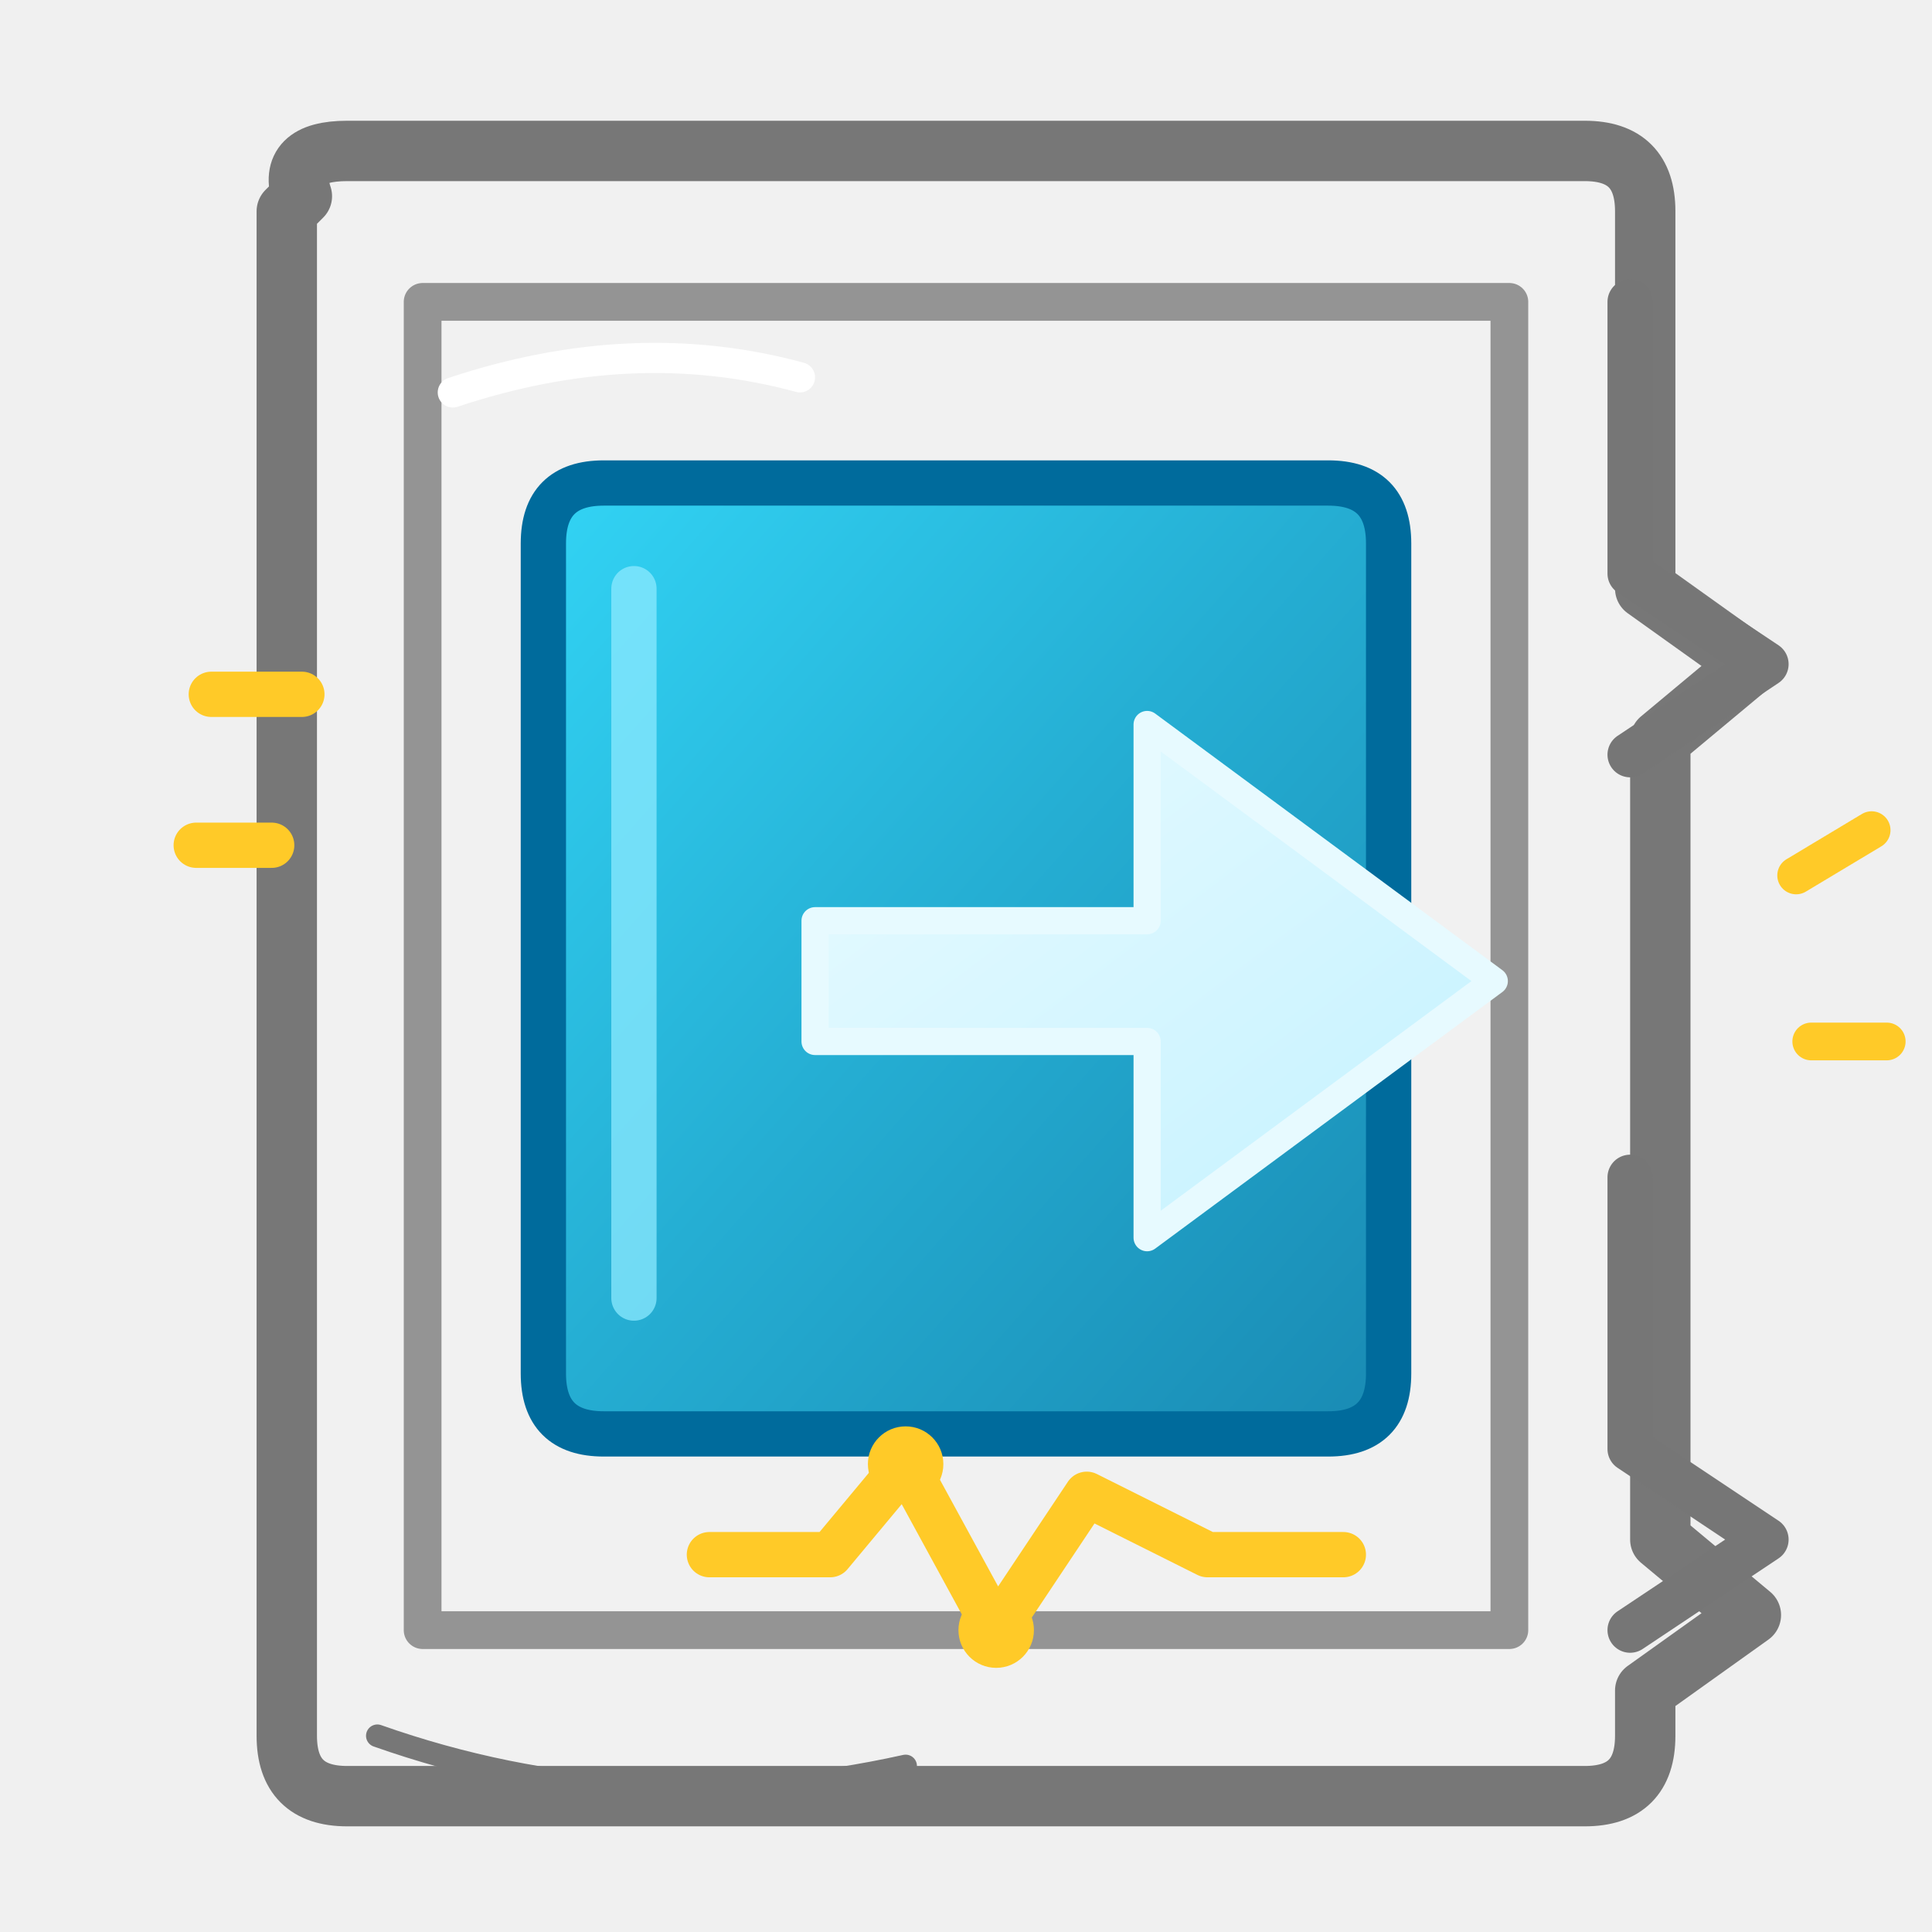
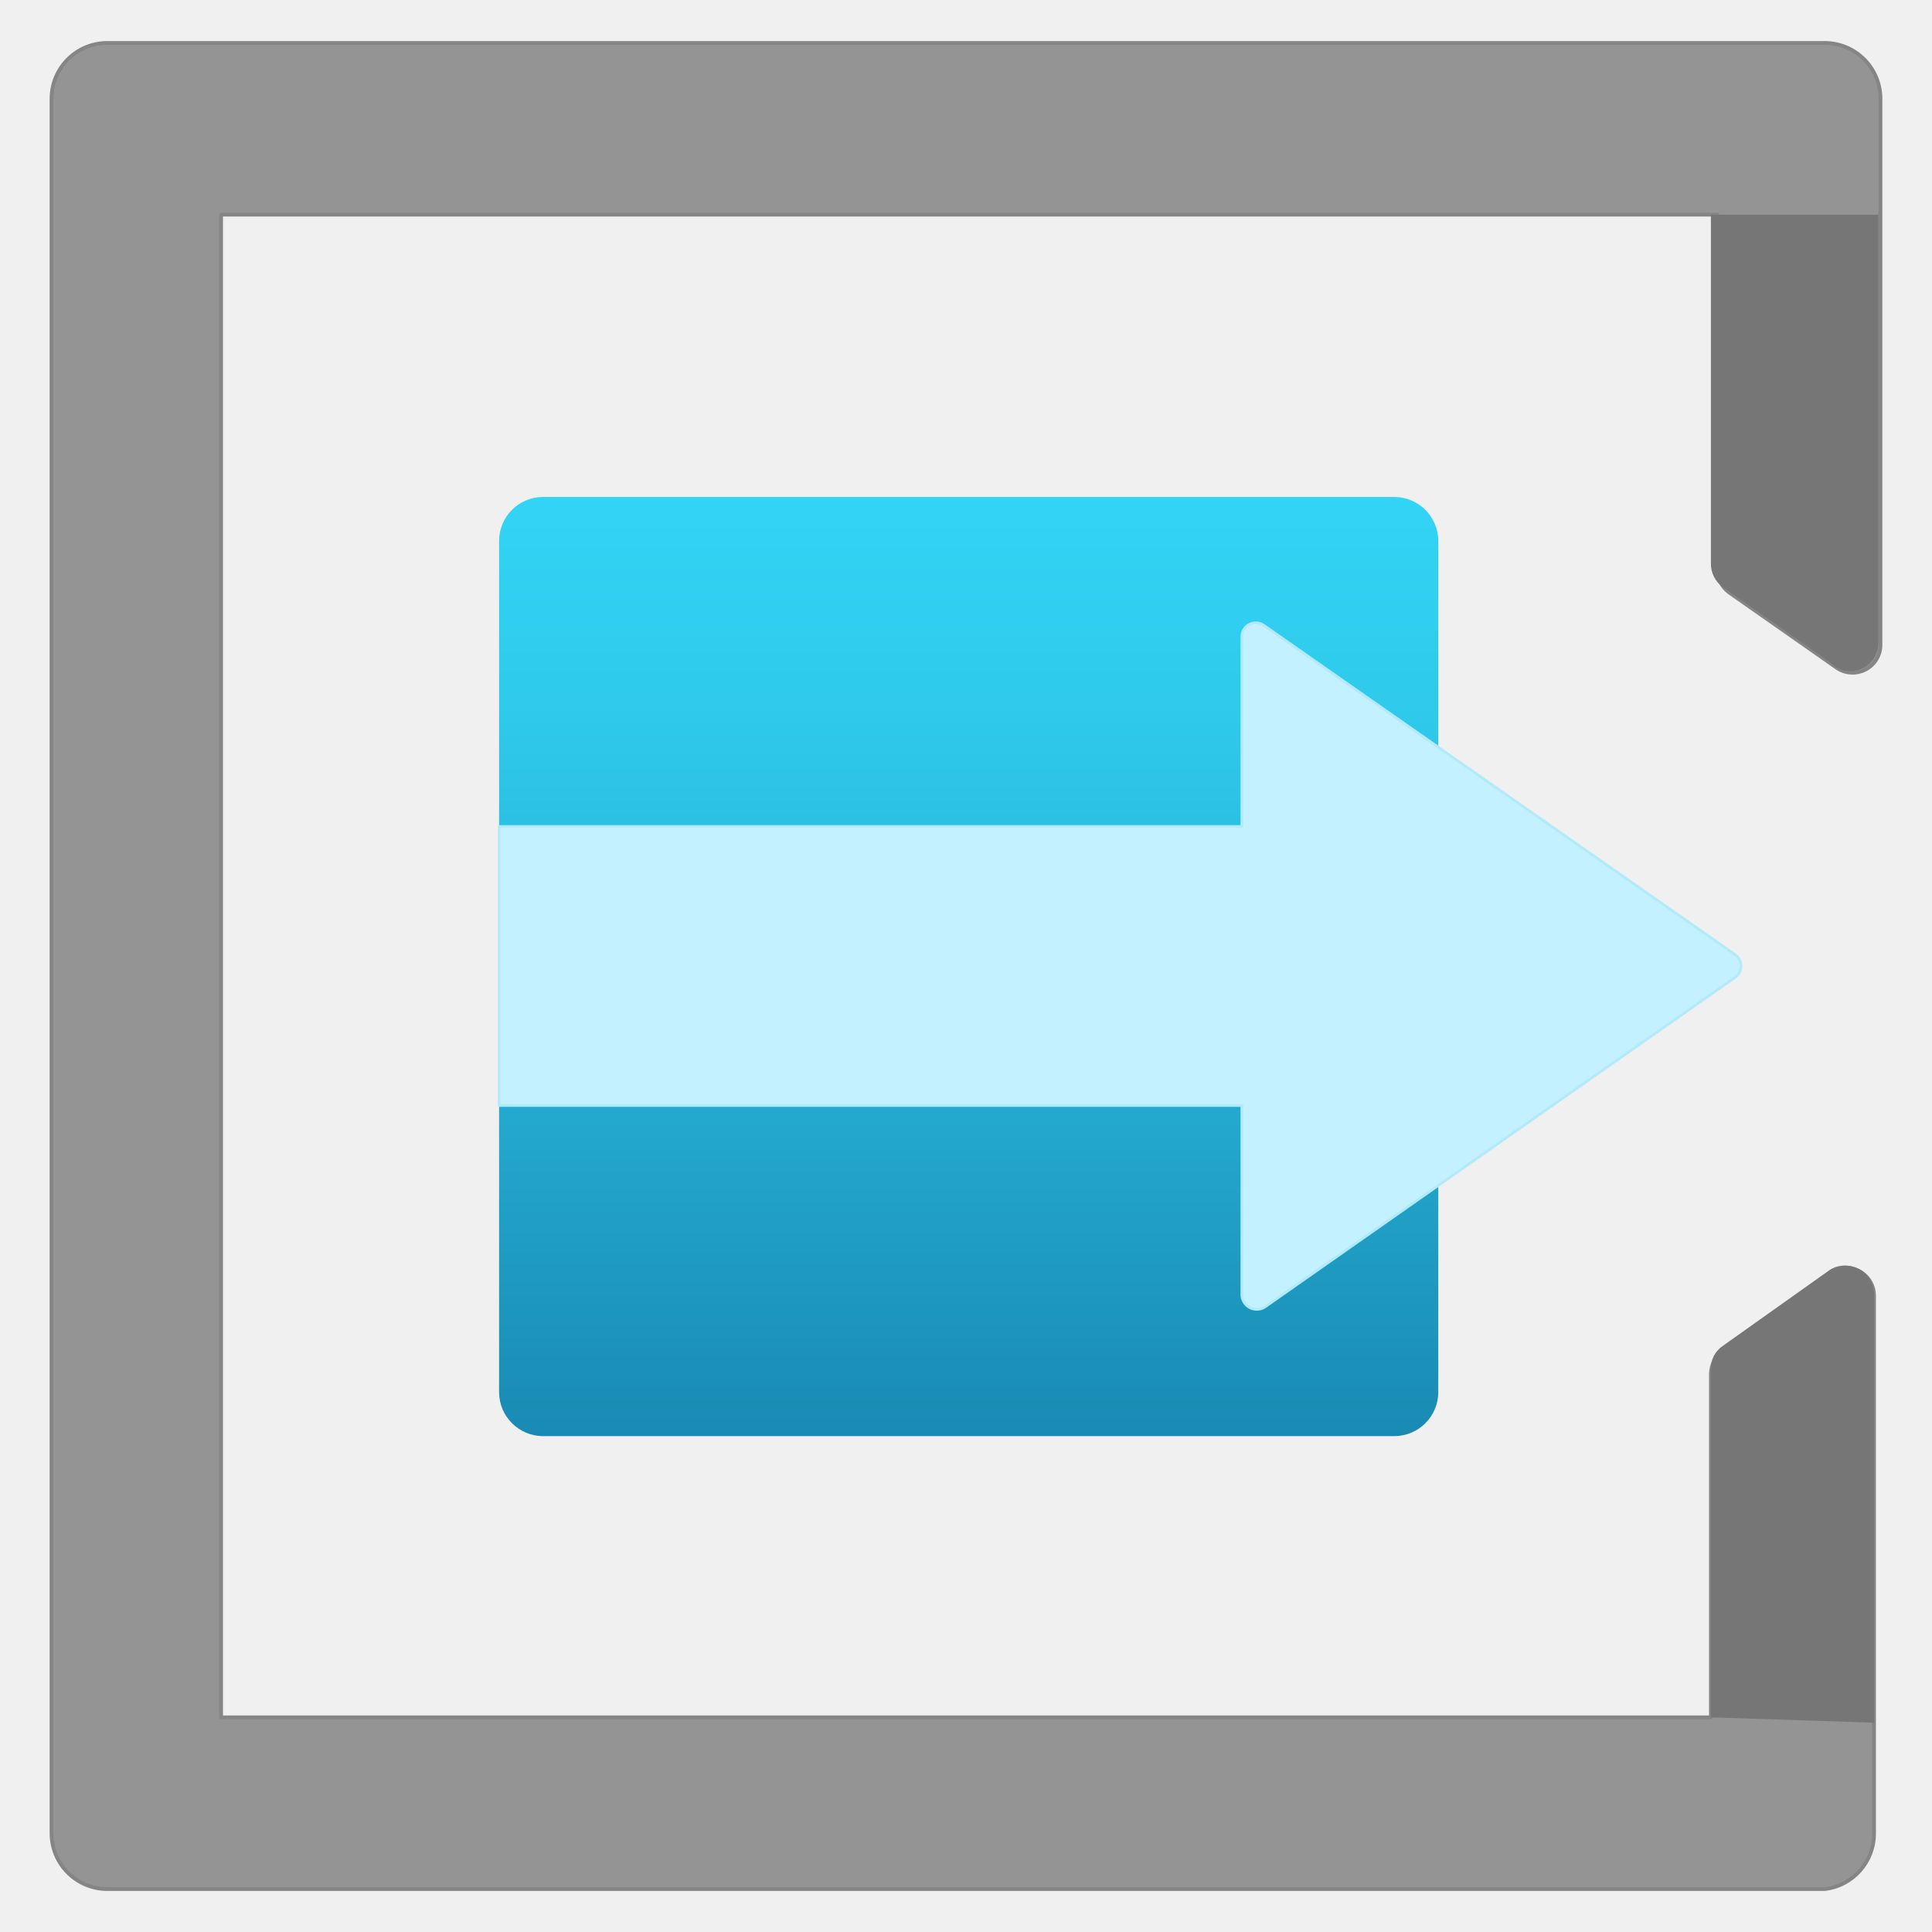
<svg xmlns="http://www.w3.org/2000/svg" width="128" height="128" viewBox="0 0 128 128">
  <defs>
-     <linearGradient id="eventBlue" x1="0" y1="0" x2="1" y2="1">
-       <stop offset="0" stop-color="#32d4f5" />
-       <stop offset=".48" stop-color="#25aed3" />
-       <stop offset="1" stop-color="#198ab3" />
-     </linearGradient>
-     <linearGradient id="eventLight" x1="0" y1="0" x2="1" y2="1">
-       <stop offset="0" stop-color="#e8fbff" />
-       <stop offset="1" stop-color="#c3f1ff" />
+     <linearGradient id="eventGradient" x1="9.03" y1="13.38" x2="9.03" y2="4.63" gradientUnits="userSpaceOnUse">
+       <stop offset="0" stop-color="#198ab3" />
+       <stop offset=".4" stop-color="#25aed3" />
+       <stop offset=".78" stop-color="#2fcaec" />
+       <stop offset="1" stop-color="#32d4f5" />
    </linearGradient>
  </defs>
-   <path d="M20 13     Q19 10 23 10     L105 10     Q109 10 109 14     L109 39     L116 44     L110 49     L110 102     L116 107     L109 112     L109 115     Q109 119 105 119     L23 119     Q19 119 19 115     L19 14 Z" fill="#f1f1f1" stroke="#777" stroke-width="4" stroke-linejoin="round" />
-   <path d="M28 20 L100 20 L100 108 L28 108 Z" fill="none" stroke="#949494" stroke-width="2.5" stroke-linejoin="round" />
-   <path d="M108 20 L108 38 L117 44 L108 50" fill="none" stroke="#767676" stroke-width="3" stroke-linecap="round" stroke-linejoin="round" />
-   <path d="M108 78 L108 96 L117 102 L108 108" fill="none" stroke="#767676" stroke-width="3" stroke-linecap="round" stroke-linejoin="round" />
-   <path d="M36 36     Q36 32 40 32     L88 32     Q92 32 92 36     L92 91     Q92 95 88 95     L40 95     Q36 95 36 91 Z" fill="url(#eventBlue)" stroke="#006b9c" stroke-width="3" stroke-linejoin="round" />
-   <path d="M42 39 L42 86" fill="none" stroke="#8be9ff" stroke-width="3" stroke-linecap="round" opacity=".75" />
-   <path d="M54 61     L76 61     L76 48     L99 65     L76 82     L76 69     L54 69 Z" fill="url(#eventLight)" stroke="#e7faff" stroke-width="1.8" stroke-linejoin="round" />
-   <path d="M47 103 L55 103 L60 97 L66 108 L72 99 L80 103 L89 103" fill="none" stroke="#ffca28" stroke-width="3" stroke-linecap="round" stroke-linejoin="round" />
-   <circle cx="60" cy="97" r="2.5" fill="#ffca28" />
-   <circle cx="66" cy="108" r="2.5" fill="#ffca28" />
-   <path d="M30 26 Q42 22 53 25" fill="none" stroke="#fff" stroke-width="2" stroke-linecap="round" />
-   <path d="M14 46 L20 46 M13 56 L18 56" fill="none" stroke="#ffca28" stroke-width="3" stroke-linecap="round" />
-   <path d="M119 58 L124 55 M120 69 L125 69" fill="none" stroke="#ffca28" stroke-width="2.5" stroke-linecap="round" />
-   <path d="M25 115 Q42 121 60 117" fill="none" stroke="#777" stroke-width="1.5" stroke-linecap="round" />
+   <g transform="scale(7.111111)">
+     <rect x="4.65" y="4.63" width="8.75" height="8.75" rx=".41" fill="url(#eventGradient)" />
+     <path d="M11.78 12.18l4.38-3.07a.13.13 0 0 0 0-.22l-4.38-3.06a.13.13 0 0 0-.21.11V7.7H4.65v2.6h6.92v1.77a.14.14 0 0 0 .21.11Z" fill="#c3f1ff" stroke="#b2eafa" stroke-width=".025" stroke-linejoin="round" />
+     <path d="M17 17.6H1a.52.52 0 0 1-.52-.52V.92A.52.52 0 0 1 1 .4H17a.52.52 0 0 1 .52.52V6a.26.26 0 0 1-.41.22l-1-.7a.27.27 0 0 1-.11-.22V2H2.06V16H15.94V12.8a.26.26 0 0 1 .11-.21l1-.73a.26.26 0 0 1 .41.22v5a.52.52 0 0 1-.46.52Z" fill="#949494" stroke="#858585" stroke-width=".035" stroke-linejoin="round" stroke-linecap="round" />
+     <path d="M15.94 2V5.25a.27.27 0 0 0 .11.22l1 .7A.26.26 0 0 0 17.5 6V2Z" fill="#767676" />
+     <path d="M15.94 16V12.75a.25.25 0 0 1 .11-.21l1-.71a.27.27 0 0 1 .41.22v4Z" fill="#767676" />
+   </g>
</svg>
